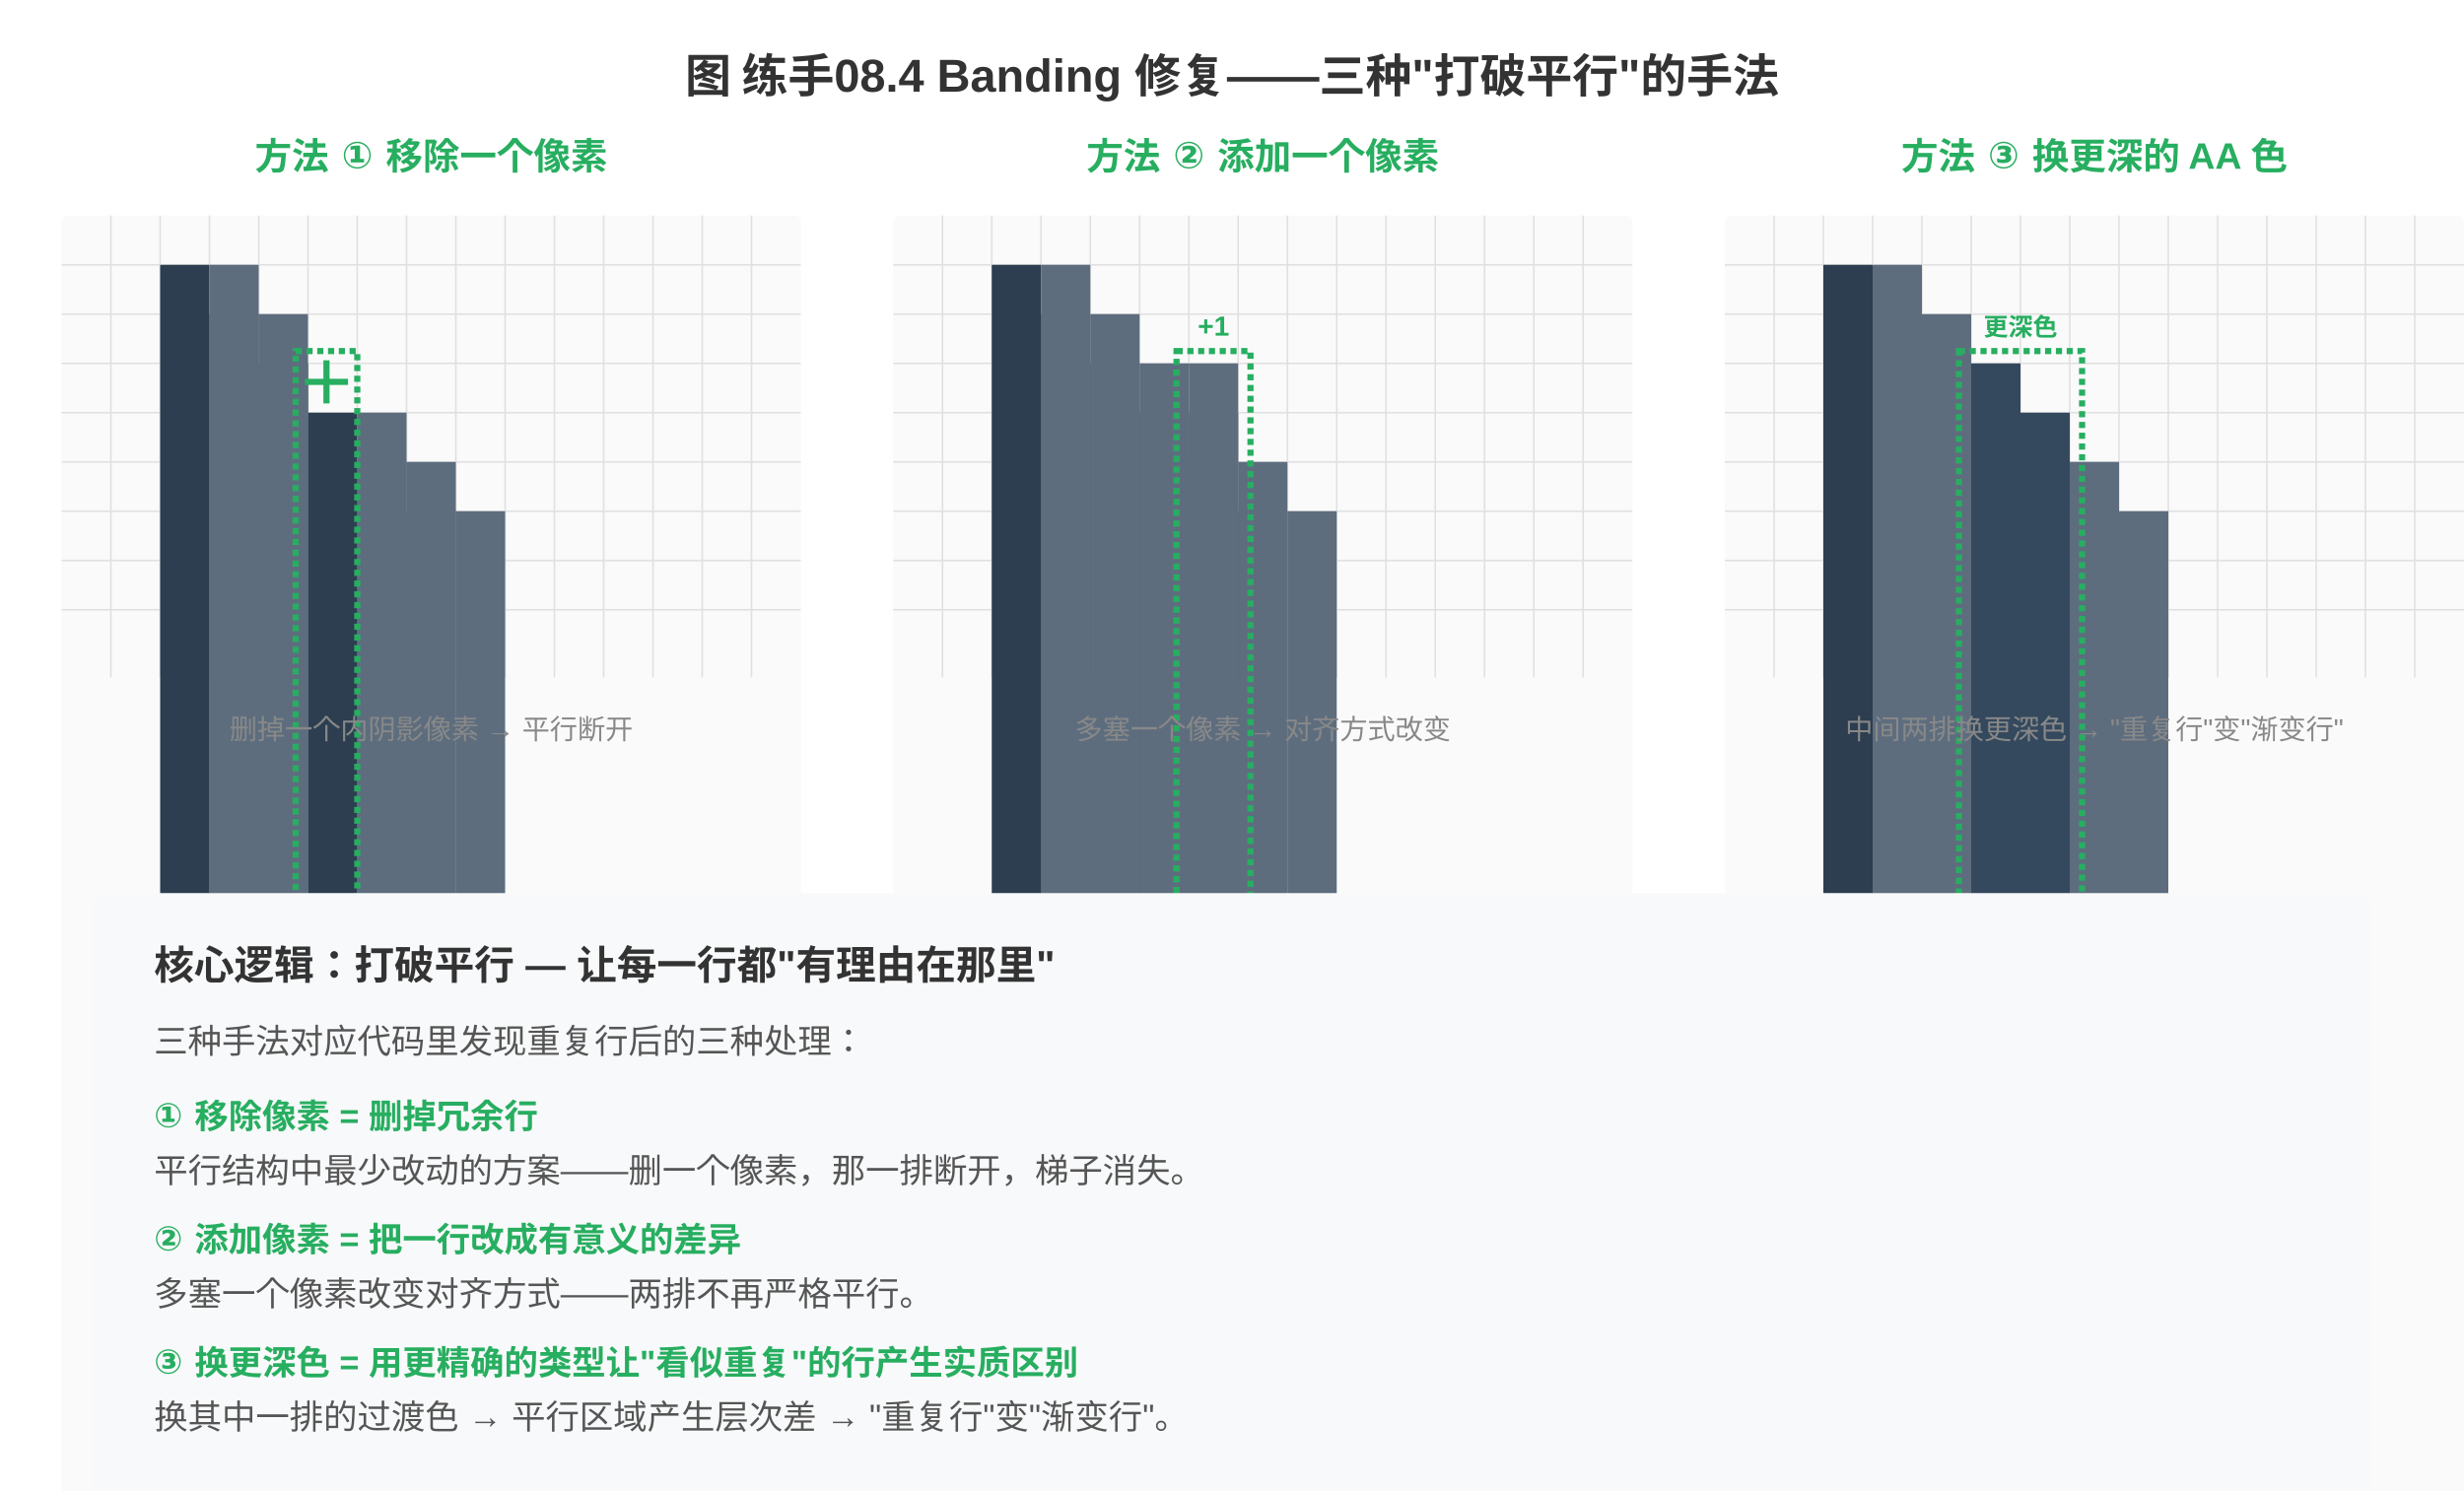
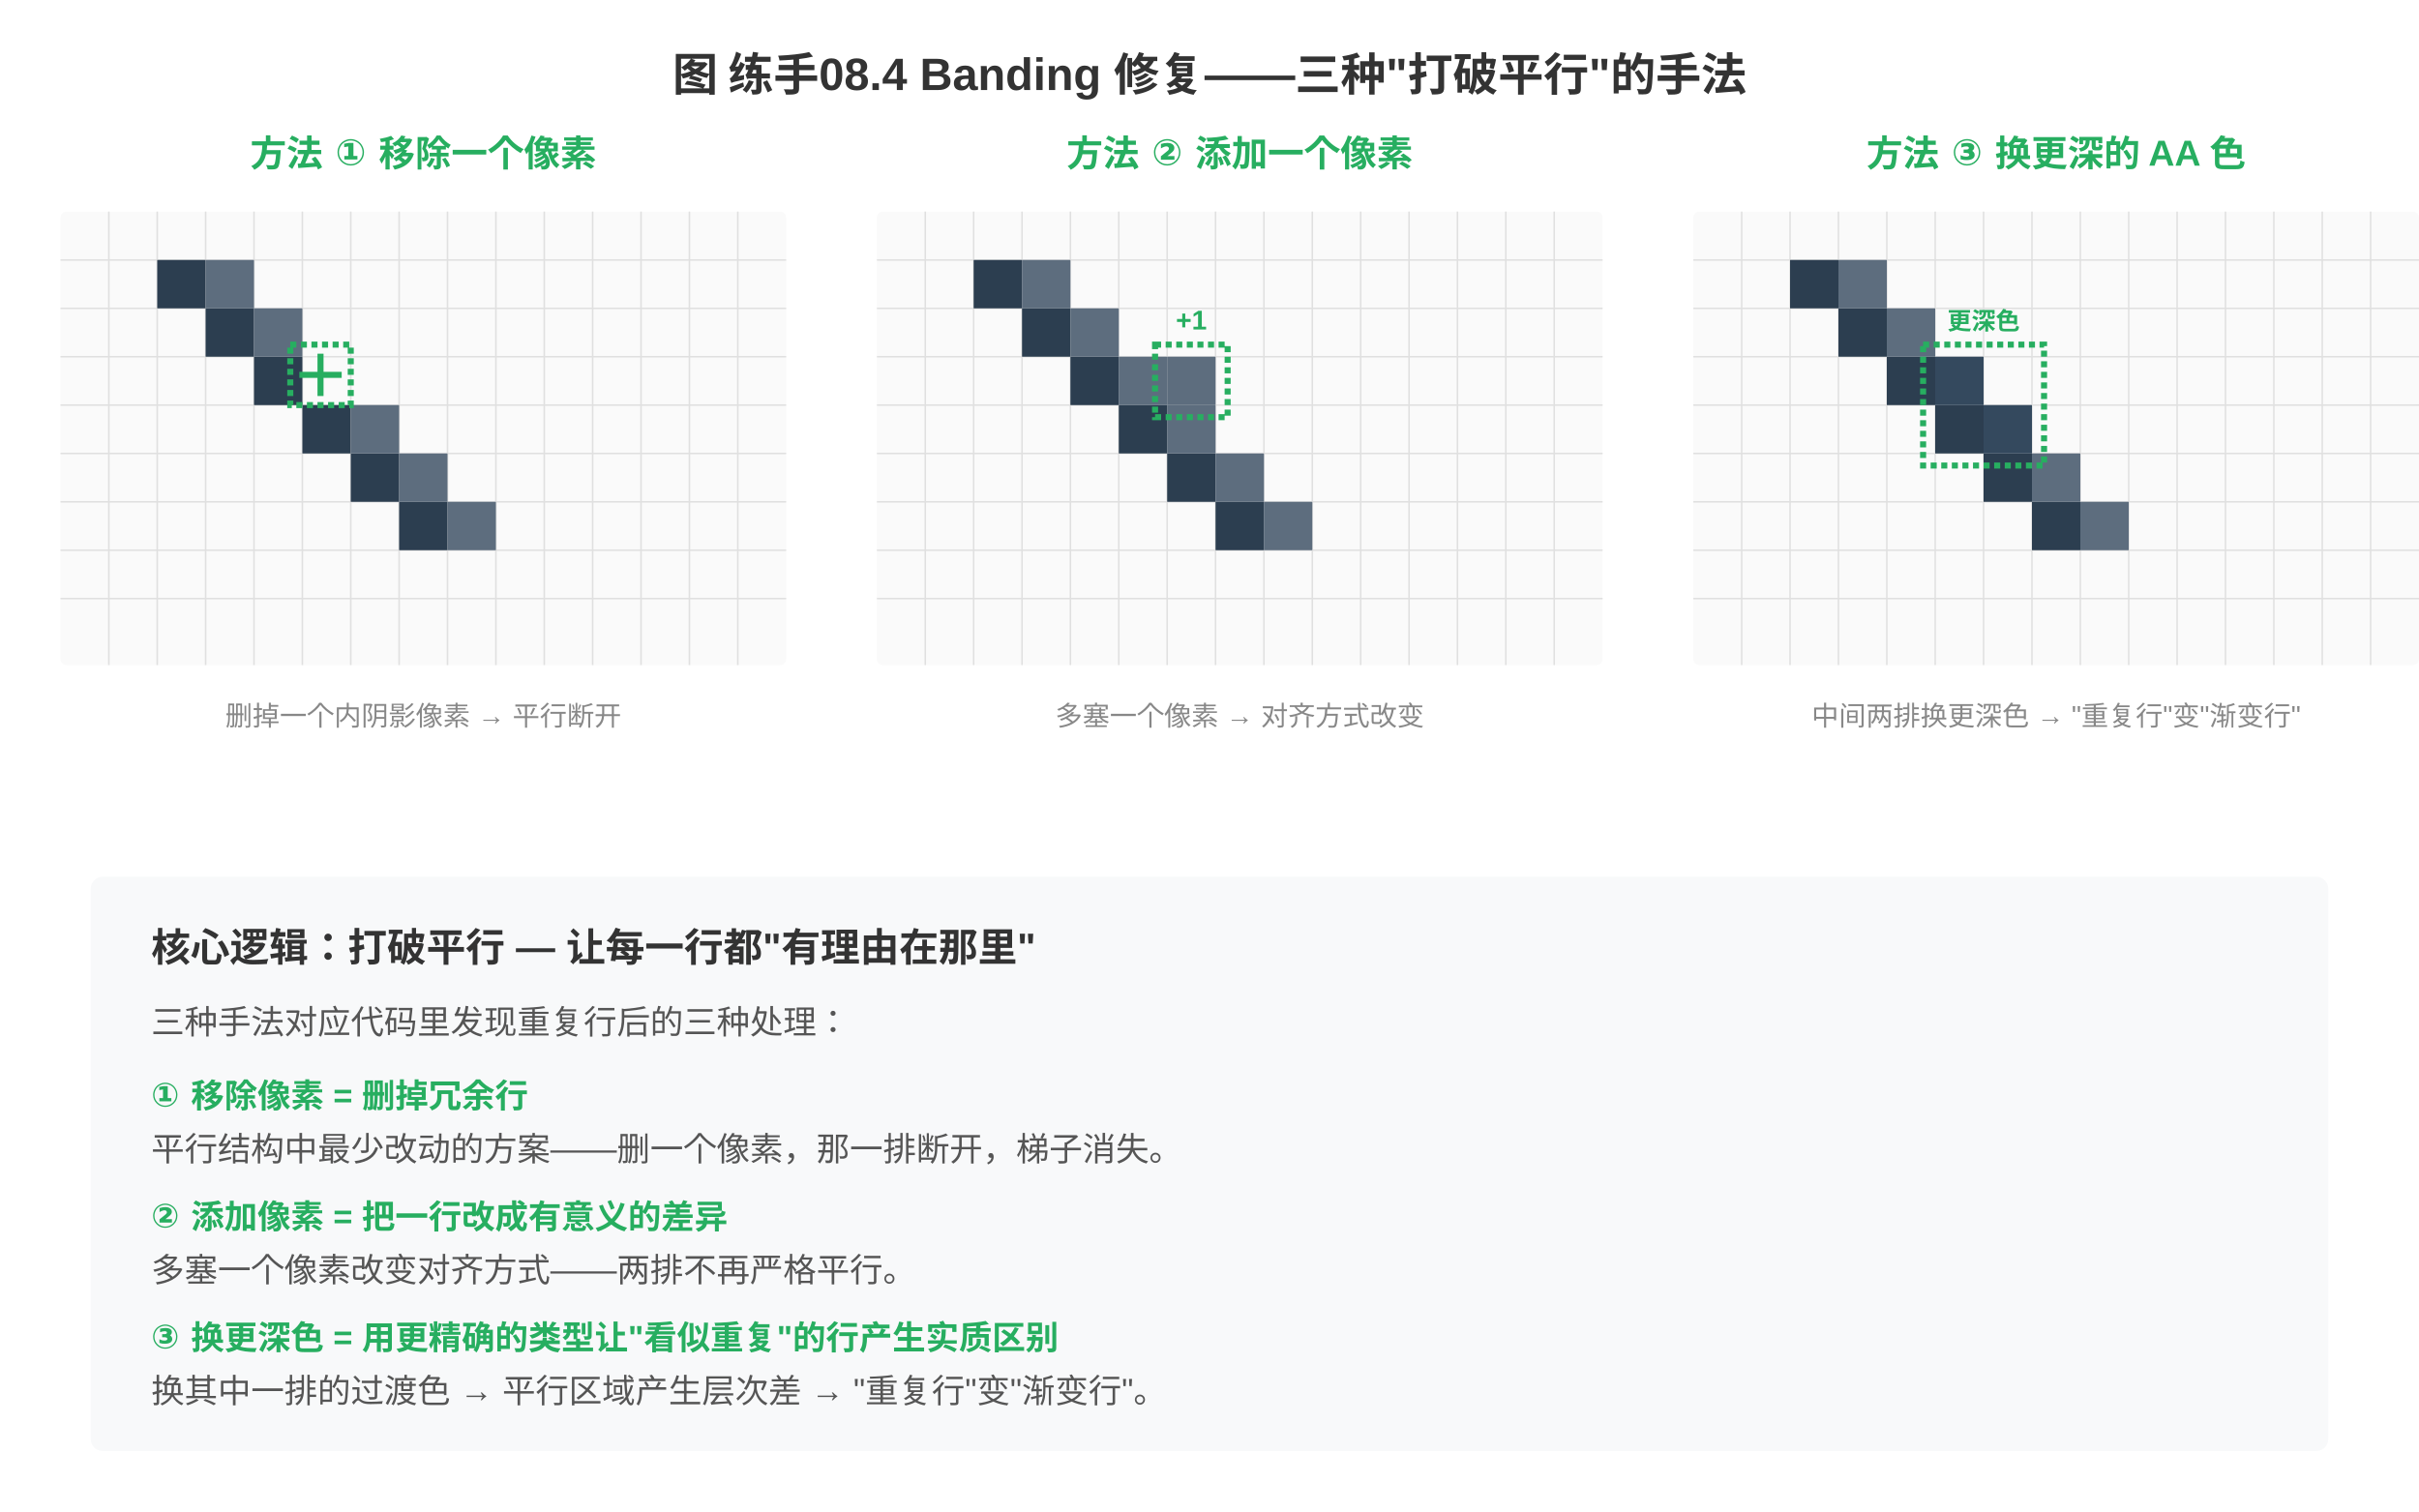
- <svg xmlns="http://www.w3.org/2000/svg" viewBox="0.0 0.0 800.0 484" width="800" height="484">
+ <svg xmlns="http://www.w3.org/2000/svg" viewBox="0 0 800 500" width="800" height="500">
  <style>
    text { font-family: 'PingFang SC','Microsoft YaHei',Arial,sans-serif; }
    .title { font-size: 15px; font-weight: bold; fill: #333; }
    .cell-bg { fill: #fafafa; }
    .cell-line { stroke: #e0e0e0; stroke-width: 0.5; }
    .fill-light { fill: #D5E8D4; }
    .outline-dark { fill: #2C3E50; }
    .inner-shadow { fill: #5D6D7E; }
    .deeper-aa { fill: #34495E; }
    .fix-box { fill: none; stroke: #27AE60; stroke-width: 1.5; stroke-dasharray: 3,2; }
    .panel-label { font-size: 12px; font-weight: bold; fill: #27AE60; }
    .method-label { font-size: 11px; font-weight: bold; fill: #333; }
    .step-label { font-size: 9px; fill: #888; }
  </style>
  <text x="400" y="30" class="title" text-anchor="middle">图 练手08.4 Banding 修复——三种"打破平行"的手法</text>
  <g transform="translate(20, 55)">
    <text x="120" y="0" class="panel-label" text-anchor="middle">方法 ① 移除一个像素</text>
-     <rect x="0" y="15" width="240" height="484" class="cell-bg" rx="2" />
+     <rect x="0" y="15" width="240" height="150" class="cell-bg" rx="2" />
    <g class="cell-line">
      <line x1="16" y1="15" x2="16" y2="165" />
      <line x1="32" y1="15" x2="32" y2="165" />
      <line x1="48" y1="15" x2="48" y2="165" />
      <line x1="64" y1="15" x2="64" y2="165" />
      <line x1="80" y1="15" x2="80" y2="165" />
      <line x1="96" y1="15" x2="96" y2="165" />
      <line x1="112" y1="15" x2="112" y2="165" />
      <line x1="128" y1="15" x2="128" y2="165" />
      <line x1="144" y1="15" x2="144" y2="165" />
      <line x1="160" y1="15" x2="160" y2="165" />
      <line x1="176" y1="15" x2="176" y2="165" />
      <line x1="192" y1="15" x2="192" y2="165" />
      <line x1="208" y1="15" x2="208" y2="165" />
      <line x1="224" y1="15" x2="224" y2="165" />
      <line x1="0" y1="31" x2="240" y2="31" />
      <line x1="0" y1="47" x2="240" y2="47" />
      <line x1="0" y1="63" x2="240" y2="63" />
      <line x1="0" y1="79" x2="240" y2="79" />
      <line x1="0" y1="95" x2="240" y2="95" />
      <line x1="0" y1="111" x2="240" y2="111" />
      <line x1="0" y1="127" x2="240" y2="127" />
      <line x1="0" y1="143" x2="240" y2="143" />
    </g>
    <g class="outline-dark">
-       <rect x="32" y="31" width="16" height="484" />
-       <rect x="48" y="47" width="16" height="484" />
-       <rect x="64" y="63" width="16" height="484" />
-       <rect x="80" y="79" width="16" height="484" />
-       <rect x="96" y="95" width="16" height="484" />
-       <rect x="112" y="111" width="16" height="484" />
+       <rect x="32" y="31" width="16" height="16" />
+       <rect x="48" y="47" width="16" height="16" />
+       <rect x="64" y="63" width="16" height="16" />
+       <rect x="80" y="79" width="16" height="16" />
+       <rect x="96" y="95" width="16" height="16" />
+       <rect x="112" y="111" width="16" height="16" />
    </g>
    <g class="inner-shadow">
-       <rect x="48" y="31" width="16" height="484" />
-       <rect x="64" y="47" width="16" height="484" />
-       <rect x="96" y="79" width="16" height="484" />
-       <rect x="112" y="95" width="16" height="484" />
-       <rect x="128" y="111" width="16" height="484" />
+       <rect x="48" y="31" width="16" height="16" />
+       <rect x="64" y="47" width="16" height="16" />
+       <rect x="96" y="79" width="16" height="16" />
+       <rect x="112" y="95" width="16" height="16" />
+       <rect x="128" y="111" width="16" height="16" />
    </g>
-     <rect x="76" y="59" width="20" height="484" fill="none" stroke="#27AE60" stroke-width="2" stroke-dasharray="2,1.5" />
+     <rect x="76" y="59" width="20" height="20" fill="none" stroke="#27AE60" stroke-width="2" stroke-dasharray="2,1.5" />
    <line x1="86" y1="62" x2="86" y2="76" stroke="#27AE60" stroke-width="2" />
    <line x1="79" y1="69" x2="93" y2="69" stroke="#27AE60" stroke-width="2" />
    <text x="120" y="185" class="step-label" text-anchor="middle">删掉一个内阴影像素 → 平行断开</text>
  </g>
  <g transform="translate(290, 55)">
    <text x="120" y="0" class="panel-label" text-anchor="middle">方法 ② 添加一个像素</text>
-     <rect x="0" y="15" width="240" height="484" class="cell-bg" rx="2" />
+     <rect x="0" y="15" width="240" height="150" class="cell-bg" rx="2" />
    <g class="cell-line">
      <line x1="16" y1="15" x2="16" y2="165" />
      <line x1="32" y1="15" x2="32" y2="165" />
      <line x1="48" y1="15" x2="48" y2="165" />
      <line x1="64" y1="15" x2="64" y2="165" />
      <line x1="80" y1="15" x2="80" y2="165" />
      <line x1="96" y1="15" x2="96" y2="165" />
      <line x1="112" y1="15" x2="112" y2="165" />
      <line x1="128" y1="15" x2="128" y2="165" />
      <line x1="144" y1="15" x2="144" y2="165" />
      <line x1="160" y1="15" x2="160" y2="165" />
      <line x1="176" y1="15" x2="176" y2="165" />
      <line x1="192" y1="15" x2="192" y2="165" />
      <line x1="208" y1="15" x2="208" y2="165" />
      <line x1="224" y1="15" x2="224" y2="165" />
      <line x1="0" y1="31" x2="240" y2="31" />
      <line x1="0" y1="47" x2="240" y2="47" />
      <line x1="0" y1="63" x2="240" y2="63" />
      <line x1="0" y1="79" x2="240" y2="79" />
      <line x1="0" y1="95" x2="240" y2="95" />
      <line x1="0" y1="111" x2="240" y2="111" />
      <line x1="0" y1="127" x2="240" y2="127" />
      <line x1="0" y1="143" x2="240" y2="143" />
    </g>
    <g class="outline-dark">
-       <rect x="32" y="31" width="16" height="484" />
-       <rect x="48" y="47" width="16" height="484" />
-       <rect x="64" y="63" width="16" height="484" />
-       <rect x="80" y="79" width="16" height="484" />
-       <rect x="96" y="95" width="16" height="484" />
-       <rect x="112" y="111" width="16" height="484" />
+       <rect x="32" y="31" width="16" height="16" />
+       <rect x="48" y="47" width="16" height="16" />
+       <rect x="64" y="63" width="16" height="16" />
+       <rect x="80" y="79" width="16" height="16" />
+       <rect x="96" y="95" width="16" height="16" />
+       <rect x="112" y="111" width="16" height="16" />
    </g>
    <g class="inner-shadow">
-       <rect x="48" y="31" width="16" height="484" />
-       <rect x="64" y="47" width="16" height="484" />
-       <rect x="80" y="63" width="16" height="484" />
-       <rect x="96" y="63" width="16" height="484" />
-       <rect x="96" y="79" width="16" height="484" />
-       <rect x="112" y="95" width="16" height="484" />
-       <rect x="128" y="111" width="16" height="484" />
+       <rect x="48" y="31" width="16" height="16" />
+       <rect x="64" y="47" width="16" height="16" />
+       <rect x="80" y="63" width="16" height="16" />
+       <rect x="96" y="63" width="16" height="16" />
+       <rect x="96" y="79" width="16" height="16" />
+       <rect x="112" y="95" width="16" height="16" />
+       <rect x="128" y="111" width="16" height="16" />
    </g>
-     <rect x="92" y="59" width="24" height="484" fill="none" stroke="#27AE60" stroke-width="2" stroke-dasharray="2,1.5" />
+     <rect x="92" y="59" width="24" height="24" fill="none" stroke="#27AE60" stroke-width="2" stroke-dasharray="2,1.5" />
    <text x="104" y="54" style="font-size:9px;fill:#27AE60;font-weight:bold;text-anchor:middle;">+1</text>
    <text x="120" y="185" class="step-label" text-anchor="middle">多塞一个像素 → 对齐方式改变</text>
  </g>
  <g transform="translate(560, 55)">
    <text x="120" y="0" class="panel-label" text-anchor="middle">方法 ③ 换更深的 AA 色</text>
-     <rect x="0" y="15" width="240" height="484" class="cell-bg" rx="2" />
+     <rect x="0" y="15" width="240" height="150" class="cell-bg" rx="2" />
    <g class="cell-line">
      <line x1="16" y1="15" x2="16" y2="165" />
      <line x1="32" y1="15" x2="32" y2="165" />
      <line x1="48" y1="15" x2="48" y2="165" />
      <line x1="64" y1="15" x2="64" y2="165" />
      <line x1="80" y1="15" x2="80" y2="165" />
      <line x1="96" y1="15" x2="96" y2="165" />
      <line x1="112" y1="15" x2="112" y2="165" />
      <line x1="128" y1="15" x2="128" y2="165" />
      <line x1="144" y1="15" x2="144" y2="165" />
      <line x1="160" y1="15" x2="160" y2="165" />
      <line x1="176" y1="15" x2="176" y2="165" />
      <line x1="192" y1="15" x2="192" y2="165" />
      <line x1="208" y1="15" x2="208" y2="165" />
      <line x1="224" y1="15" x2="224" y2="165" />
      <line x1="0" y1="31" x2="240" y2="31" />
      <line x1="0" y1="47" x2="240" y2="47" />
      <line x1="0" y1="63" x2="240" y2="63" />
      <line x1="0" y1="79" x2="240" y2="79" />
      <line x1="0" y1="95" x2="240" y2="95" />
      <line x1="0" y1="111" x2="240" y2="111" />
      <line x1="0" y1="127" x2="240" y2="127" />
      <line x1="0" y1="143" x2="240" y2="143" />
    </g>
    <g class="outline-dark">
-       <rect x="32" y="31" width="16" height="484" />
-       <rect x="48" y="47" width="16" height="484" />
-       <rect x="64" y="63" width="16" height="484" />
-       <rect x="80" y="79" width="16" height="484" />
-       <rect x="96" y="95" width="16" height="484" />
-       <rect x="112" y="111" width="16" height="484" />
+       <rect x="32" y="31" width="16" height="16" />
+       <rect x="48" y="47" width="16" height="16" />
+       <rect x="64" y="63" width="16" height="16" />
+       <rect x="80" y="79" width="16" height="16" />
+       <rect x="96" y="95" width="16" height="16" />
+       <rect x="112" y="111" width="16" height="16" />
    </g>
    <g class="inner-shadow">
-       <rect x="48" y="31" width="16" height="484" />
-       <rect x="64" y="47" width="16" height="484" />
+       <rect x="48" y="31" width="16" height="16" />
+       <rect x="64" y="47" width="16" height="16" />
    </g>
    <g class="deeper-aa">
-       <rect x="80" y="63" width="16" height="484" />
-       <rect x="96" y="79" width="16" height="484" />
+       <rect x="80" y="63" width="16" height="16" />
+       <rect x="96" y="79" width="16" height="16" />
    </g>
    <g class="inner-shadow">
-       <rect x="112" y="95" width="16" height="484" />
-       <rect x="128" y="111" width="16" height="484" />
+       <rect x="112" y="95" width="16" height="16" />
+       <rect x="128" y="111" width="16" height="16" />
    </g>
-     <rect x="76" y="59" width="40" height="484" fill="none" stroke="#27AE60" stroke-width="2" stroke-dasharray="2,1.5" />
+     <rect x="76" y="59" width="40" height="40" fill="none" stroke="#27AE60" stroke-width="2" stroke-dasharray="2,1.5" />
    <text x="96" y="54" style="font-size:8px;fill:#27AE60;font-weight:bold;text-anchor:middle;">更深色</text>
    <text x="120" y="185" class="step-label" text-anchor="middle">中间两排换更深色 → "重复行"变"渐变行"</text>
  </g>
  <g transform="translate(0, 290)">
-     <rect x="30" y="0" width="740" height="484" fill="#F8F9FA" rx="4" />
+     <rect x="30" y="0" width="740" height="190" fill="#F8F9FA" rx="4" />
    <text x="50" y="28" style="font-size:13px;font-weight:bold;fill:#333;">核心逻辑：打破平行 — 让每一行都"有理由在那里"</text>
    <text x="50" y="52" style="font-size:11px;fill:#555;">三种手法对应代码里发现重复行后的三种处理：</text>
    <text x="50" y="76" style="font-size:11px;fill:#27AE60;font-weight:bold;">① 移除像素 = 删掉冗余行</text>
    <text x="50" y="94" style="font-size:11px;fill:#555;">  平行结构中最少改动的方案——删一个像素，那一排断开，梯子消失。</text>
    <text x="50" y="116" style="font-size:11px;fill:#27AE60;font-weight:bold;">② 添加像素 = 把一行改成有意义的差异</text>
    <text x="50" y="134" style="font-size:11px;fill:#555;">  多塞一个像素改变对齐方式——两排不再严格平行。</text>
    <text x="50" y="156" style="font-size:11px;fill:#27AE60;font-weight:bold;">③ 换更深色 = 用更精确的类型让"看似重复"的行产生实质区别</text>
    <text x="50" y="174" style="font-size:11px;fill:#555;">  换其中一排的过渡色 → 平行区域产生层次差 → "重复行"变"渐变行"。</text>
  </g>
</svg>
